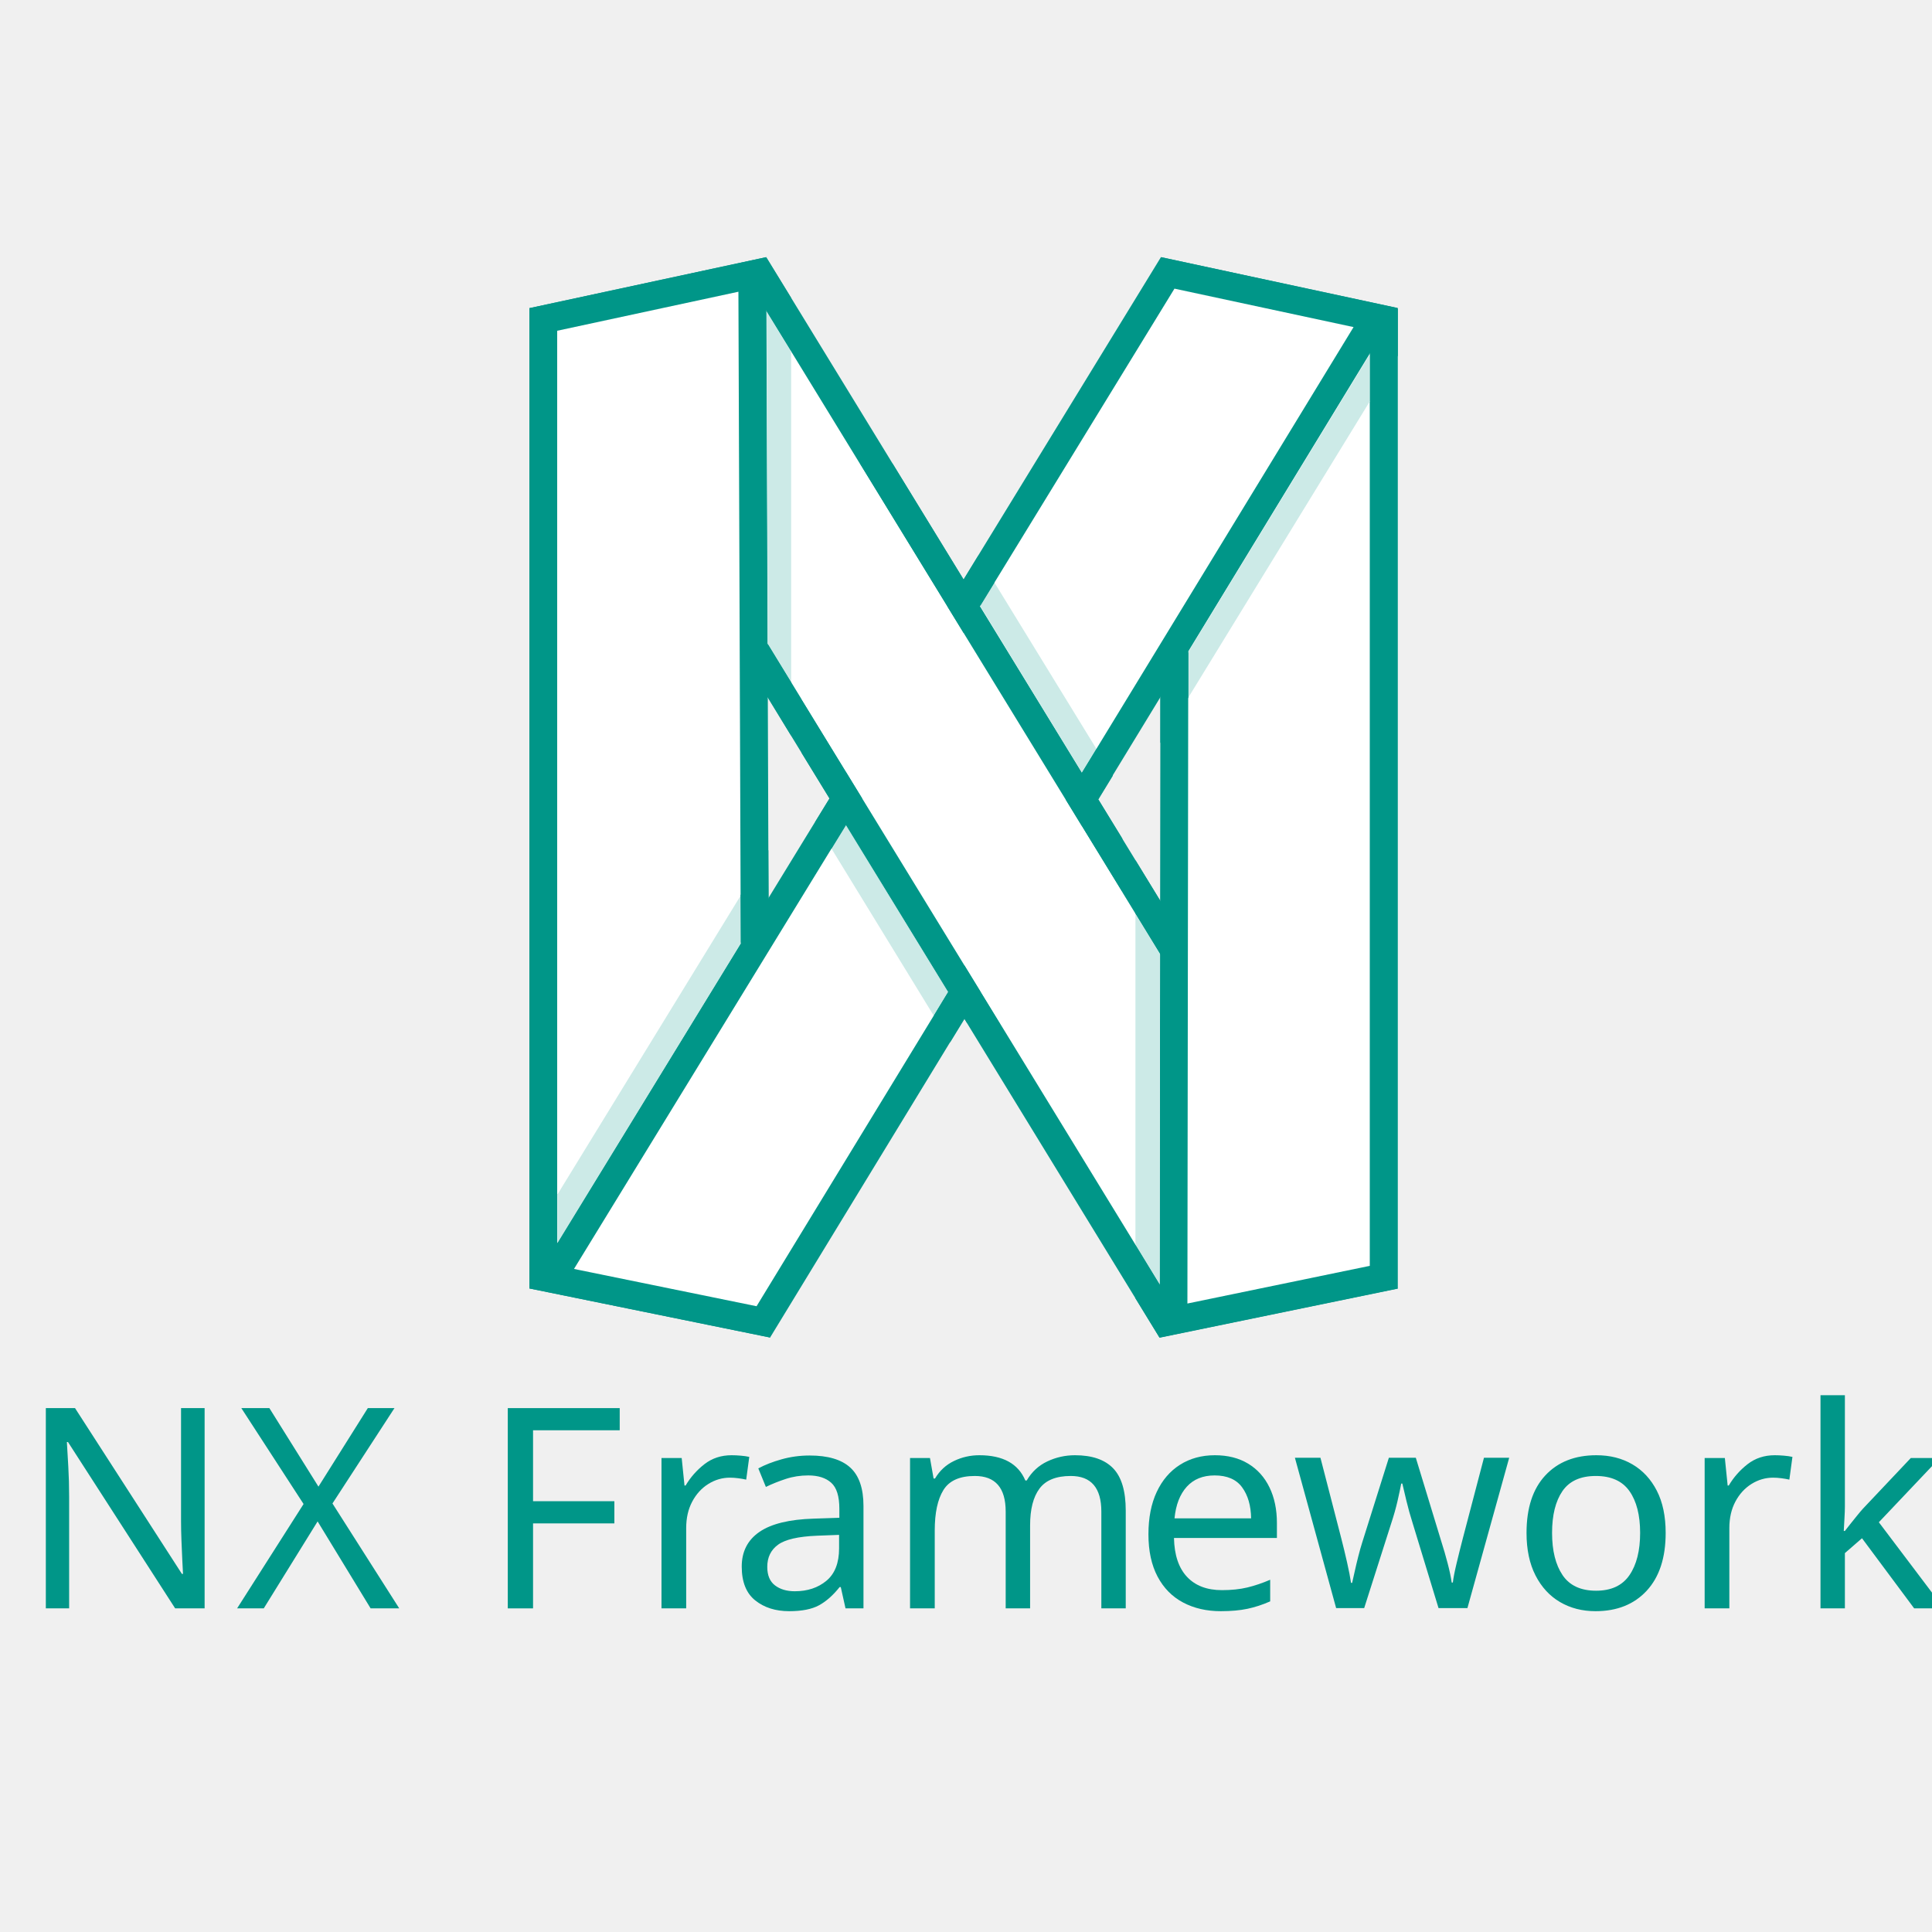
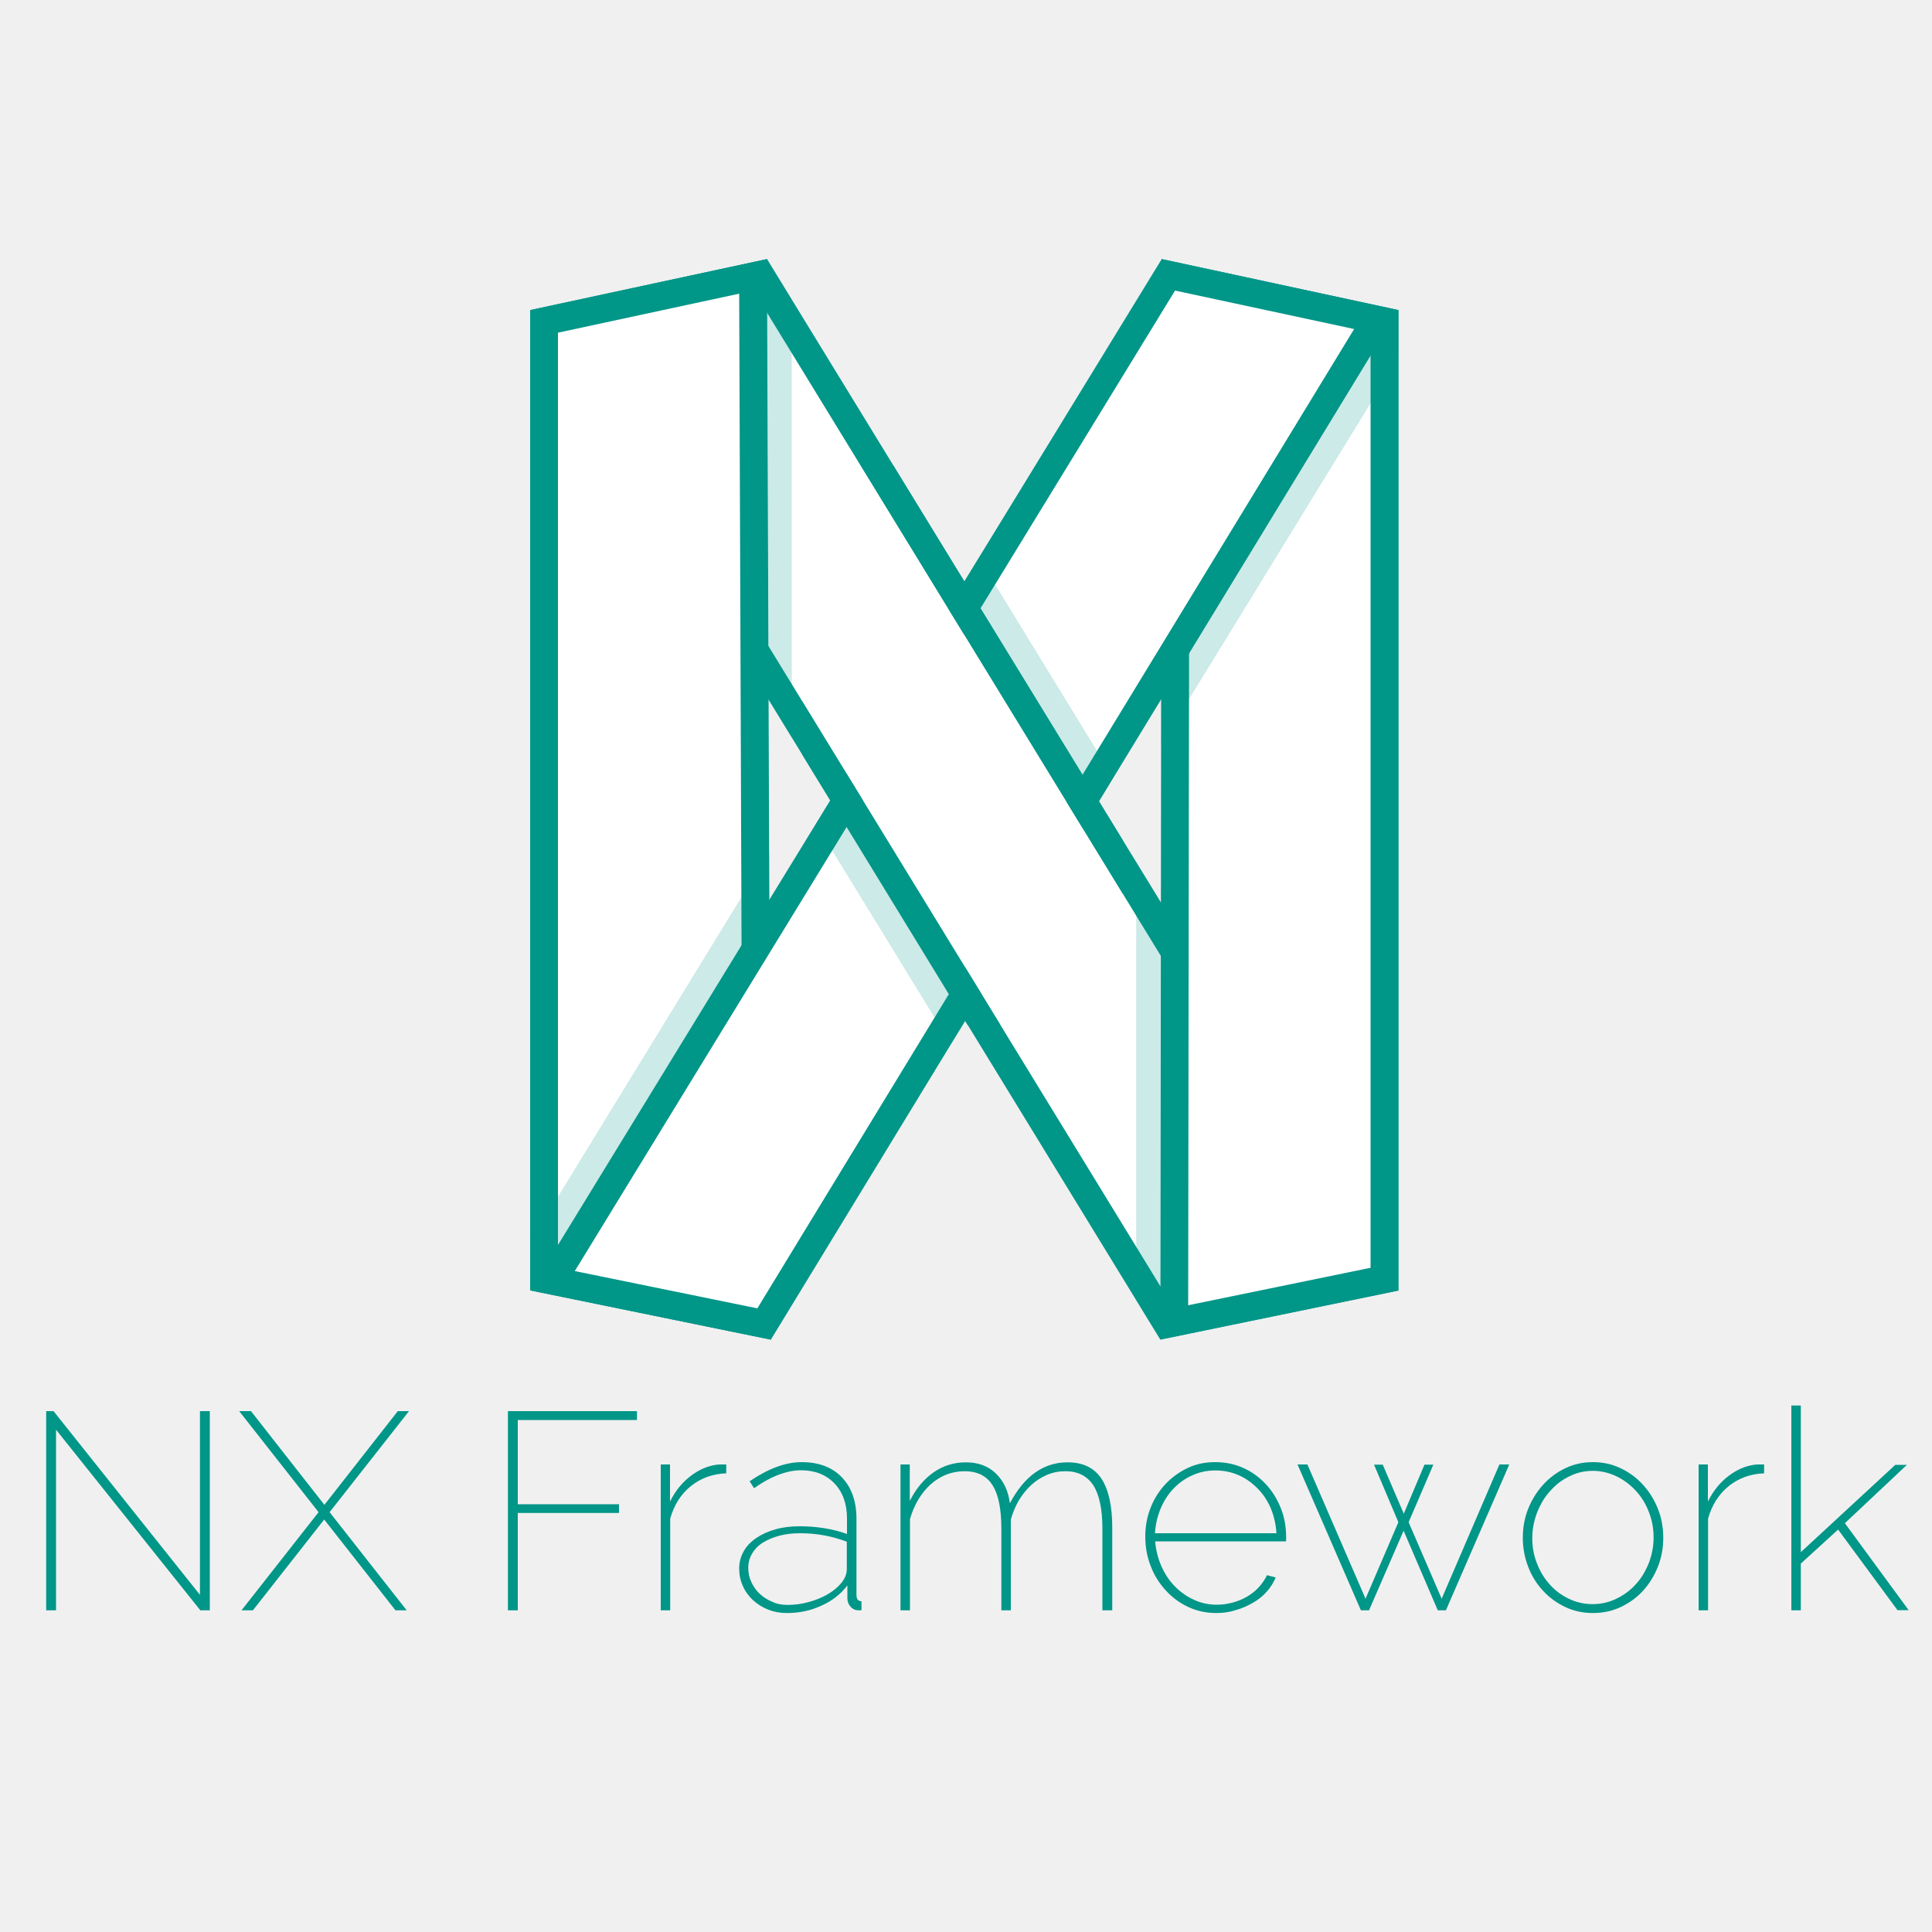
<svg xmlns="http://www.w3.org/2000/svg" version="1.1" id="Layer_1" x="0px" y="0px" viewBox="0 0 1000 1000" style="enable-background:new 0 0 1000 1000;" xml:space="preserve">
  <style type="text/css">
	.st0{fill:#FFFFFF;}
	.st1{fill:#009688;}
- 	.st2{font-family:'Raleway-ExtraLight';}
- 	.st3{font-size:145.185px;}
- 	.st4{letter-spacing:-1;}
- 	.st5{letter-spacing:-5;}
- 	.st6{letter-spacing:-2;}
- 	.st7{fill:#CCEAE7;}
+ 	.st2{opacity:0.2;}
</style>
-   <g id="XMLID_20_">
-     <polyline id="XMLID_71_" class="st0" points="285.5,164.4 393.1,141.3 712,661.9 603.7,684.3 285.5,164.4  " />
-     <path id="XMLID_78_" class="st1" d="M389.6,149.4l310.8,507.5l-93.2,19.2L297,169.3L389.6,149.4 M396.6,133.1L274,159.5   l326.2,532.9l123.3-25.4L396.6,133.1" />
-     <polyline id="XMLID_82_" class="st0" points="281.3,661 281.3,165.3 389.4,142.1 391.4,683.5 281.3,661  " />
-     <path id="XMLID_87_" class="st1" d="M382.2,151l1.9,523.7l-95.7-19.5v-484L382.2,151 M396.6,133.1L274,159.5v507.4l124.6,25.4   L396.6,133.1" />
-     <polyline id="XMLID_88_" class="st0" points="608.1,142.1 716.3,165.3 716.3,661.1 607.4,683.5 608.1,142.1  " />
-     <path id="XMLID_123_" class="st1" d="M615.3,151l93.7,20.2v484l-94.4,19.5L615.3,151 M600.9,133.1l-0.7,559.2l123.3-25.4V159.5   L600.9,133.1" />
-     <polyline id="XMLID_125_" class="st0" points="285.6,661.9 604.4,141.3 712,164.4 395.1,684.3 285.6,661.9  " />
-     <path id="XMLID_128_" class="st1" d="M607.9,149.4l92.7,19.9l-309,506.8l-94.5-19.3L607.9,149.4 M600.9,133.1L274,666.9l124.6,25.4   l324.8-532.9L600.9,133.1" />
-     <polygon id="XMLID_129_" class="st0" points="445.1,240 414.8,361.9 517.5,529.6 580.9,461.7  " />
-     <polyline id="XMLID_130_" class="st1" points="445.1,240 580.9,461.7 580.9,434 462,240 445.1,240  " />
-     <polyline id="XMLID_131_" class="st1" points="517.5,529.6 414.8,361.9 414.8,389.5 500.6,529.6 517.5,529.6  " />
-     <text id="XMLID_133_" transform="matrix(1 0 0 1 9.645 832.4922)">
-       <tspan x="0" y="0" class="st1 st2 st3">N</tspan>
-       <tspan x="112.5" y="0" class="st1 st2 st3 st4">X</tspan>
-       <tspan x="201.5" y="0" class="st1 st2 st3"> </tspan>
-       <tspan x="239.1" y="0" class="st1 st2 st3 st5">F</tspan>
-       <tspan x="320.4" y="0" class="st1 st2 st3">r</tspan>
-       <tspan x="367.6" y="0" class="st1 st2 st3">am</tspan>
-       <tspan x="576.8" y="0" class="st1 st2 st3 st4">e</tspan>
-       <tspan x="659" y="0" class="st1 st2 st3 st6">w</tspan>
-       <tspan x="772.5" y="0" class="st1 st2 st3">ork</tspan>
-     </text>
-     <polyline id="XMLID_132_" class="st7" points="383.4,463.5 288.5,618.3 288.5,643.4 383.5,488.2 383.4,463.5  " />
-     <path id="XMLID_136_" class="st1" d="M288.5,618.3L274,641.9v25l14.4-23.6V618.3 M397.7,440l-14.4,23.4l0.1,24.8l14.4-23.4   l-0.1-21.2L397.7,440" />
-     <polyline id="XMLID_137_" class="st7" points="499.2,527.4 491.8,539.5 499.3,527.5 499.2,527.4  " />
-     <polyline id="XMLID_138_" class="st1" points="499.2,527.4 499.2,527.4 499.3,527.5 499.3,527.5 499.2,527.4  " />
-     <polyline id="XMLID_139_" class="st7" points="437.8,427.1 430.4,439.3 483.3,525.7 490.7,513.5 437.8,427.1  " />
-     <path id="XMLID_150_" class="st1" d="M490.7,513.5l-7.4,12.2l8.5,13.8l0,0l7.4-12.1l0,0L490.7,513.5 M429.4,413.3l-7.5,12.2   l8.5,13.8l7.5-12.2L429.4,413.3" />
-     <polyline id="XMLID_155_" class="st1" points="429.4,413.3 429.4,413.3 437.8,427.1 490.7,513.5 499.2,527.4 499.3,527.5    499.3,527.5 429.4,413.3  " />
-     <polyline id="XMLID_172_" class="st7" points="576,401.5 568.5,413.8 568.6,413.9 576,401.5  " />
-     <polyline id="XMLID_187_" class="st7" points="514.7,301.5 507.3,313.6 560,399.9 567.5,387.6 514.7,301.5  " />
-     <path id="XMLID_217_" class="st1" d="M567.5,387.6l-7.5,12.3l8.5,13.9l7.5-12.3L567.5,387.6 M506.3,287.7l-7.4,12.1l8.5,13.8   l7.4-12.1L506.3,287.7" />
-     <polyline id="XMLID_225_" class="st7" points="709.1,183.2 615.1,337.3 615.1,361 709.1,207.6 709.1,183.2  " />
-     <path id="XMLID_229_" class="st1" d="M615.1,337.3l-14.5,23.7l0,23.6l14.5-23.6L615.1,337.3 M723.5,159.5l-14.4,23.7v24.5   l14.4-23.6V159.5" />
-     <path id="XMLID_232_" class="st7" d="M397.4,361.1l0,0.2l12,19.4L397.4,361.1 M396.7,133.1l0,0.2l12.7,20.8L396.7,133.1" />
-     <polyline id="XMLID_237_" class="st7" points="396.8,161.1 397.4,333.3 409.5,353.1 409.5,181.8 396.8,161.1  " />
-     <path id="XMLID_240_" class="st1" d="M397.4,333.3l0.1,27.6l0,0.2l12,19.7v-27.7L397.4,333.3 M396.7,133.3l0.1,27.8l12.7,20.7   v-27.6l0,0L396.7,133.3" />
-     <polyline id="XMLID_383_" class="st1" points="397.4,360.9 397.4,361.3 397.4,361.1 397.4,360.9  " />
-     <path id="XMLID_386_" class="st7" d="M600.2,692.4L600.2,692.4L600.2,692.4 M587.7,445.2L587.7,445.2l12.8,20.8v0L587.7,445.2" />
-     <polyline id="XMLID_387_" class="st7" points="587.7,472.9 587.7,644.3 600.2,664.8 600.4,493.6 587.7,472.9  " />
-     <path id="XMLID_390_" class="st1" d="M587.7,644.3V672l12.5,20.4h0l0-27.6L587.7,644.3 M587.7,445.2v27.6l12.7,20.8l0-27.6   L587.7,445.2" />
+   <g id="XMLID_382_">
+     <g id="XMLID_372_">
+       <g id="XMLID_381_">
+         <polygon id="XMLID_34_" class="st0" points="285.9,165.4 393.5,142.3 712.3,662.9 604.1,685.3    " />
+         <path id="XMLID_27_" class="st1" d="M390,150.4l310.8,507.6l-93.2,19.2L297.3,170.3L390,150.4 M397,134.1l-122.6,26.4     l326.2,532.9l123.3-25.4L397,134.1L397,134.1z" />
+       </g>
+       <g id="XMLID_380_">
+         <polygon id="XMLID_30_" class="st0" points="281.6,662 281.6,166.3 389.8,143.1 391.8,684.5    " />
+         <path id="XMLID_22_" class="st1" d="M382.6,152l1.9,523.7l-95.7-19.5v-484L382.6,152 M397,134.1l-122.6,26.4v507.4L399,693.4     L397,134.1L397,134.1z" />
+       </g>
+       <g id="XMLID_379_">
+         <polygon id="XMLID_26_" class="st0" points="608.5,143.1 716.6,166.3 716.6,662.1 607.8,684.5    " />
+         <path id="XMLID_17_" class="st1" d="M615.7,152l93.7,20.2v484L615,675.6L615.7,152 M601.3,134.1l-0.7,559.2l123.3-25.4V160.5     L601.3,134.1L601.3,134.1z" />
+       </g>
+       <g id="XMLID_378_">
+         <polygon id="XMLID_23_" class="st0" points="285.9,662.9 604.8,142.3 712.4,165.4 395.5,685.3    " />
+         <path id="XMLID_12_" class="st1" d="M608.2,150.4l92.7,19.9L392,677.2l-94.5-19.3L608.2,150.4 M601.3,134.1L274.4,667.9     L399,693.4l324.8-532.9L601.3,134.1L601.3,134.1z" />
+       </g>
+       <g id="XMLID_373_">
+         <polygon id="XMLID_377_" class="st0" points="445.5,241 415.2,362.9 517.9,530.6 581.2,462.7    " />
+         <g id="XMLID_374_">
+           <polygon id="XMLID_376_" class="st1" points="445.5,241 581.2,462.7 581.2,435 462.4,241     " />
+           <polygon id="XMLID_375_" class="st1" points="517.9,530.6 415.2,362.9 415.2,390.5 500.9,530.6     " />
+         </g>
+       </g>
+     </g>
+     <g id="XMLID_371_">
+       <path id="XMLID_59_" class="st1" d="M29,740v93.5h-5.1V730.4h3.8l75.8,95.1v-95.1h5.1v103.1h-4.9L29,740z" />
+       <path id="XMLID_61_" class="st1" d="M129.9,730.4l38,48.5l38-48.5h5.8l-41.1,52.3l39.9,50.8h-5.8l-36.9-47l-36.9,47H125l39.9-50.8    l-41.1-52.3H129.9z" />
+       <path id="XMLID_63_" class="st1" d="M262.9,833.5V730.4h66.8v4.6H268v43.6h52.4v4.5H268v50.4H262.9z" />
+       <path id="XMLID_65_" class="st1" d="M375.7,762.6c-7,0.3-13,2.5-18.1,6.6c-5.1,4.1-8.7,9.7-10.7,16.8v47.5h-4.9V758h4.8v19.2    c2.6-5.3,6.1-9.7,10.5-13.1c4.4-3.4,9-5.4,13.9-6c1-0.1,1.9-0.1,2.7-0.1c0.8,0,1.5,0,2,0V762.6z" />
+       <path id="XMLID_67_" class="st1" d="M407.2,834.9c-3.5,0-6.7-0.6-9.7-1.8c-3-1.2-5.6-2.9-7.8-4.9c-2.2-2.1-4-4.5-5.2-7.3    c-1.3-2.8-1.9-5.9-1.9-9.1c0-3.2,0.8-6.1,2.3-8.8c1.5-2.7,3.7-5,6.5-6.9c2.8-1.9,6-3.4,9.9-4.5c3.8-1.1,8-1.6,12.6-1.6    c4.3,0,8.5,0.3,12.8,1c4.3,0.7,8.2,1.7,11.7,3v-8.1c0-7.5-2.2-13.6-6.5-18.1c-4.3-4.5-10.1-6.8-17.3-6.8c-3.7,0-7.6,0.8-11.8,2.4    c-4.2,1.6-8.3,3.9-12.5,6.9l-2.3-3.6c9.7-6.6,18.6-9.9,26.9-9.9c8.8,0,15.8,2.6,20.8,7.8s7.6,12.4,7.6,21.5v39.5    c0,2.1,0.9,3.2,2.6,3.2v4.6c-0.3,0.1-0.6,0.1-0.8,0.1c-0.2,0-0.5,0-0.7,0c-1.6,0-3-0.6-4.1-1.8c-1.1-1.2-1.7-2.7-1.7-4.4v-6.7    c-3.5,4.6-8,8.1-13.5,10.5C419.6,833.7,413.6,834.9,407.2,834.9z M407.8,830.7c3.6,0,7.2-0.5,10.8-1.5c3.6-1,6.9-2.3,9.8-4    c2.9-1.7,5.3-3.7,7.1-5.9c1.8-2.2,2.8-4.6,2.8-7.1v-14.2c-7.5-2.9-15.6-4.4-24.1-4.4c-4,0-7.6,0.4-10.9,1.3    c-3.3,0.9-6.1,2.1-8.5,3.6c-2.4,1.5-4.2,3.4-5.5,5.6s-2,4.6-2,7.3c0,2.7,0.5,5.2,1.6,7.5c1.1,2.3,2.5,4.4,4.4,6.1    c1.8,1.7,4,3.1,6.5,4.1C402.2,830.3,404.9,830.7,407.8,830.7z" />
+       <path id="XMLID_70_" class="st1" d="M575.5,833.5h-4.9v-42.1c0-10.3-1.6-17.8-4.7-22.6c-3.1-4.8-8-7.3-14.4-7.3    c-3.4,0-6.6,0.6-9.6,1.9c-3,1.3-5.7,3-8.1,5.2c-2.4,2.2-4.5,4.8-6.4,7.9c-1.8,3.1-3.2,6.4-4.2,10v47h-4.9v-42.1    c0-10.4-1.5-17.9-4.6-22.7c-3-4.8-7.9-7.2-14.4-7.2c-6.7,0-12.5,2.3-17.6,6.8c-5,4.6-8.6,10.6-10.7,18v47.2h-4.9V758h4.8v18.9    c3.2-6.4,7.3-11.3,12.3-14.8c5-3.5,10.6-5.2,16.7-5.2c6.4,0,11.6,1.9,15.6,5.8c4,3.9,6.4,9,7.2,15.4c7.5-14.1,17.4-21.2,29.9-21.2    c8,0,13.9,2.9,17.6,8.6c3.7,5.8,5.5,14.2,5.5,25.3V833.5z" />
+       <path id="XMLID_72_" class="st1" d="M629.5,834.9c-5.1,0-9.9-1-14.4-3.1c-4.5-2.1-8.3-4.9-11.7-8.6c-3.3-3.6-6-7.8-7.8-12.6    c-1.9-4.8-2.8-9.9-2.8-15.3c0-5.3,0.9-10.3,2.8-15c1.8-4.6,4.4-8.7,7.7-12.2c3.3-3.5,7.1-6.2,11.5-8.3s9.1-3,14.2-3    c5.2,0,10.1,1,14.5,3c4.5,2,8.3,4.8,11.6,8.3c3.3,3.5,5.9,7.7,7.8,12.4c1.9,4.7,2.8,9.8,2.8,15.1c0,0.2,0,0.6,0,1.2s0,0.9-0.1,1    h-67.7c0.4,4.6,1.5,9,3.3,13c1.8,4,4.1,7.5,7,10.4c2.9,2.9,6.1,5.2,9.9,6.9c3.7,1.7,7.7,2.5,11.8,2.5c2.7,0,5.4-0.4,8.1-1.1    c2.7-0.7,5.2-1.8,7.5-3.1c2.3-1.4,4.4-3,6.1-4.9c1.7-1.9,3.1-3.9,4.2-6.2l4.5,1.2c-1.1,2.6-2.6,5.1-4.6,7.3    c-2,2.3-4.4,4.2-7.2,5.8s-5.7,2.9-8.9,3.8C636.2,834.5,632.9,834.9,629.5,834.9z M660.7,793.7c-0.3-4.7-1.3-9.1-3-13.1    c-1.7-4-4-7.4-6.9-10.3c-2.9-2.9-6.1-5.2-9.8-6.8c-3.7-1.6-7.6-2.4-11.9-2.4c-4.3,0-8.2,0.8-11.9,2.5c-3.7,1.6-6.9,3.9-9.7,6.8    c-2.8,2.9-5,6.3-6.7,10.3c-1.7,4-2.7,8.3-3,12.9H660.7z" />
+       <path id="XMLID_75_" class="st1" d="M776.1,758h5.1l-32.8,75.5h-4.2l-17.7-41.2l-17.9,41.2h-4.2L671.6,758h5.1l30.1,69.5l17-39.6    l-12.6-29.8h4.5l10.9,25.4l10.7-25.4h4.6l-12.8,29.8l17.1,39.6L776.1,758z" />
+       <path id="XMLID_77_" class="st1" d="M824.5,834.9c-5.1,0-9.9-1-14.3-3.1c-4.4-2.1-8.3-4.9-11.5-8.4c-3.3-3.5-5.9-7.7-7.7-12.4    c-1.8-4.7-2.8-9.7-2.8-15c0-5.3,0.9-10.4,2.8-15.1c1.9-4.7,4.5-8.9,7.8-12.5c3.3-3.6,7.1-6.4,11.5-8.5c4.4-2.1,9.1-3.1,14.2-3.1    c5,0,9.8,1,14.2,3.1c4.5,2.1,8.3,4.9,11.6,8.5c3.3,3.6,5.9,7.7,7.8,12.5c1.9,4.7,2.8,9.8,2.8,15.1c0,5.2-0.9,10.2-2.8,15    c-1.9,4.7-4.5,8.9-7.7,12.4c-3.2,3.5-7.1,6.3-11.5,8.4C834.4,833.9,829.6,834.9,824.5,834.9z M793.1,796.2c0,4.6,0.8,9.1,2.5,13.2    c1.6,4.2,3.9,7.8,6.7,10.9c2.8,3.1,6.1,5.5,9.9,7.3c3.8,1.8,7.9,2.7,12.1,2.7c4.4,0,8.4-0.9,12.3-2.8c3.8-1.8,7.2-4.3,10-7.4    c2.9-3.1,5.1-6.8,6.8-11c1.6-4.2,2.5-8.6,2.5-13.3c0-4.6-0.8-9.1-2.5-13.3c-1.6-4.2-3.9-7.9-6.8-11c-2.9-3.1-6.2-5.6-10-7.4    c-3.8-1.8-7.9-2.8-12.1-2.8c-4.3,0-8.3,0.9-12.1,2.8c-3.8,1.8-7.1,4.3-9.9,7.5c-2.9,3.1-5.1,6.8-6.8,11    C794,787,793.1,791.4,793.1,796.2z" />
+       <path id="XMLID_80_" class="st1" d="M912.9,762.6c-7,0.3-13,2.5-18.1,6.6c-5.1,4.1-8.7,9.7-10.7,16.8v47.5h-4.9V758h4.8v19.2    c2.6-5.3,6.1-9.7,10.5-13.1c4.4-3.4,9-5.4,13.9-6c1-0.1,1.9-0.1,2.7-0.1c0.8,0,1.5,0,2,0V762.6z" />
+       <path id="XMLID_82_" class="st1" d="M982.2,833.5l-30.8-41.8l-19.3,17.6v24.2h-4.9v-106h4.9v75.9l48.9-45.2h6l-32.1,30.2l33,45    H982.2z" />
+     </g>
+     <g id="XMLID_364_" class="st2">
+       <polygon id="XMLID_370_" class="st1" points="398.2,465.8 274.4,667.9 274.4,642.9 398.1,441   " />
+       <polygon id="XMLID_369_" class="st1" points="422.3,426.5 492.2,540.5 499.7,528.5 429.7,414.3   " />
+       <polygon id="XMLID_368_" class="st1" points="499.2,300.8 568.9,414.9 576.3,402.5 506.6,288.7   " />
+       <polygon id="XMLID_367_" class="st1" points="723.9,185.1 600.9,385.6 601,362 723.9,160.5   " />
+       <polygon id="XMLID_366_" class="st1" points="397.8,362.3 397.1,134.1 409.8,155.1 409.8,381.8   " />
+       <polygon id="XMLID_365_" class="st1" points="588.1,673 588.1,446.2 600.8,467.1 600.6,693.4   " />
+     </g>
  </g>
</svg>
